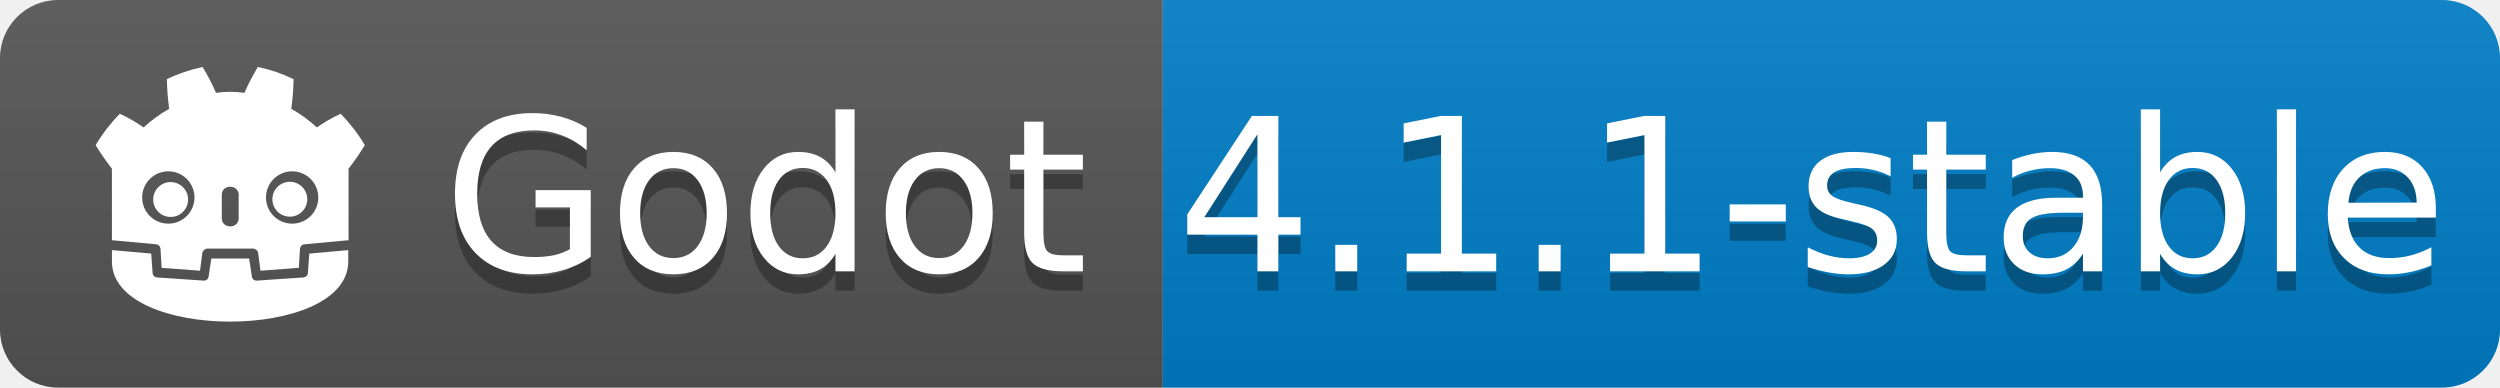
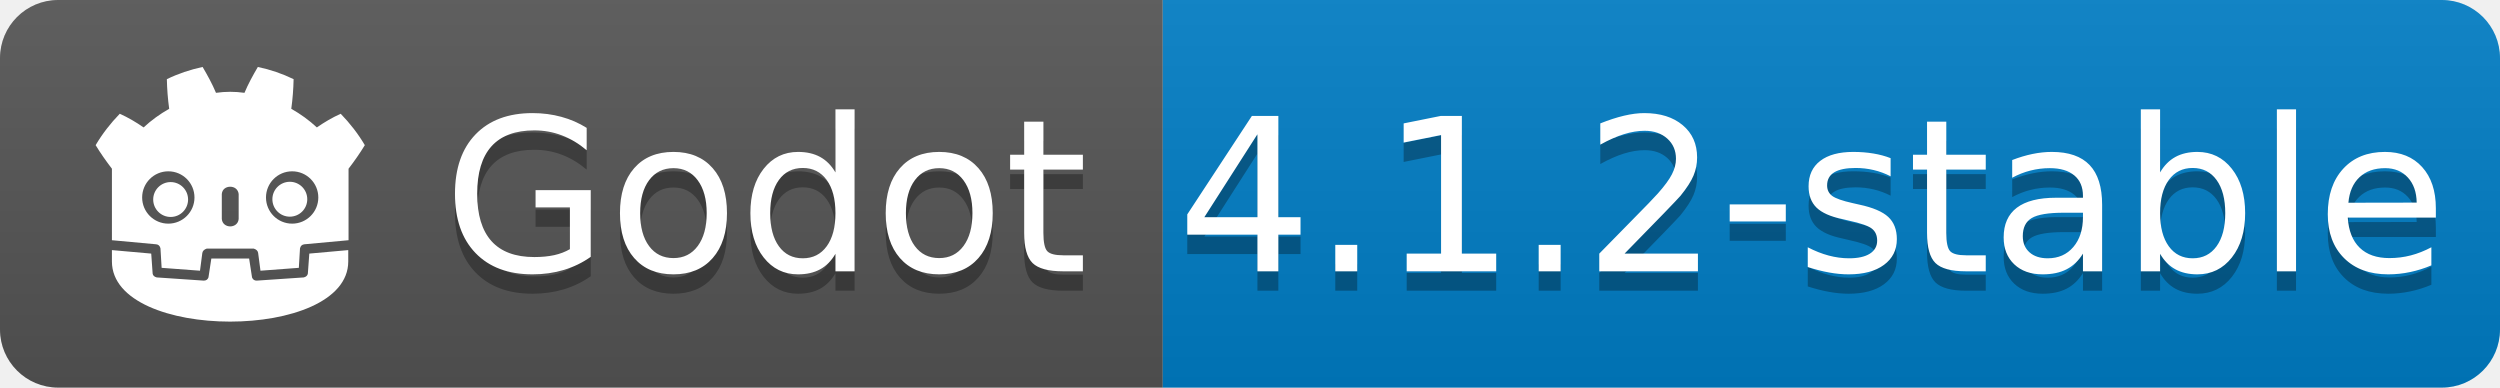
- <svg xmlns="http://www.w3.org/2000/svg" width="129" height="20" aria-label="Godot: 4.1.1-stable" role="img" version="1.1">
+ <svg xmlns="http://www.w3.org/2000/svg" width="129" height="20" aria-label="Godot: 4.1.2-stable" role="img" version="1.1">
  <linearGradient id="s" x2="0" y2="100%">
    <stop stop-color="#bbb" stop-opacity=".1" offset="0" />
    <stop stop-opacity=".1" offset="1" />
  </linearGradient>
  <clipPath id="r">
    <rect width="129" height="20" rx="3" fill="#fff" />
  </clipPath>
  <g clip-path="url(#r)">
    <rect width="60" height="20" fill="#555" />
    <rect x="60" width="69" height="20" fill="#007ec6" />
    <rect width="129" height="20" fill="url(#s)" />
  </g>
  <g fill="#fff" font-family="Verdana,Geneva,DejaVu Sans,sans-serif" font-size="110" text-anchor="middle" text-rendering="geometricPrecision">
    <text transform="scale(.1)" x="395" y="150" fill="#010101" fill-opacity=".3" aria-hidden="true" textLength="330">Godot</text>
    <text transform="scale(.1)" x="395" y="140" fill="#fff" textLength="330">Godot</text>
-     <text transform="scale(.1)" x="935" y="150" fill="#010101" fill-opacity=".3" aria-hidden="true" textLength="590">4.1.1-stable</text>
-     <text transform="scale(.1)" x="935" y="140" fill="#fff" textLength="590">4.1.1-stable</text>
+     <text transform="scale(.1)" x="935" y="150" fill="#010101" fill-opacity=".3" aria-hidden="true" textLength="590">4.1.2-stable</text>
+     <text transform="scale(.1)" x="935" y="140" fill="#fff" textLength="590">4.1.2-stable</text>
    <g transform="matrix(.015 0 0 .015 4.2 2.3)">
      <path d="m777 532a60 60 0 0 1-60 60 60 60 0 0 1-60-60 60 60 0 0 1 60-60 60 60 0 0 1 60 60zm-360-455c-43 9.3-84 23-123 42 0.67 34 3.3 68 8 102-32 18-61 39-88 64-26-18-53-34-82-47-32 33-60 69-83 108 17 28 36 55 56 81v246l152 14c8 0.67 13 5.4 15 14l4 67 132 9.9 8-61c1.3-7.3 6.3-12 15-15h162c8.7 2.7 14 7.6 15 15l8 61 132-9.9 4-67c2-8.7 7-13 15-14l152-14v-246c20-26 39-53 56-81-23-39-51-75-83-108-29 13-56 29-82 47-27-25-56-46-88-64 4.7-34 7.3-68 8-102-39-19-80-33-123-42-17 29-33 58-46 89-33-4.7-65-4.7-98 0-13-31-29-60-46-89zm-118 359a90 90 0 0 1 90 90 90 90 0 0 1-90 90 90 90 0 0 1-90-90 90 90 0 0 1 90-90zm426 0a90 90 0 0 1 90 90 90 90 0 0 1-90 90 90 90 0 0 1-90-90 90 90 0 0 1 90-90zm-213 53c14 0 27 8.4 29 25v86c-3 34-55 34-58 0v-86c1.5-17 15-25 29-25zm-407 218v39c0 276 813 276 813 0v-39l-134 12-5 69c-1.3 6.7-6.1 11-14 13l-162 11c-8 0-13-3.6-16-11l-10-65h-130l-9.9 65c-2.7 7.3-8 11-16 11l-162-11c-8-2-13-6.4-14-13l-4.9-69zm262-174a60 60 0 0 1-60 60 60 60 0 0 1-60-60 60 60 0 0 1 60-60 60 60 0 0 1 60 60z" />
    </g>
  </g>
</svg>
